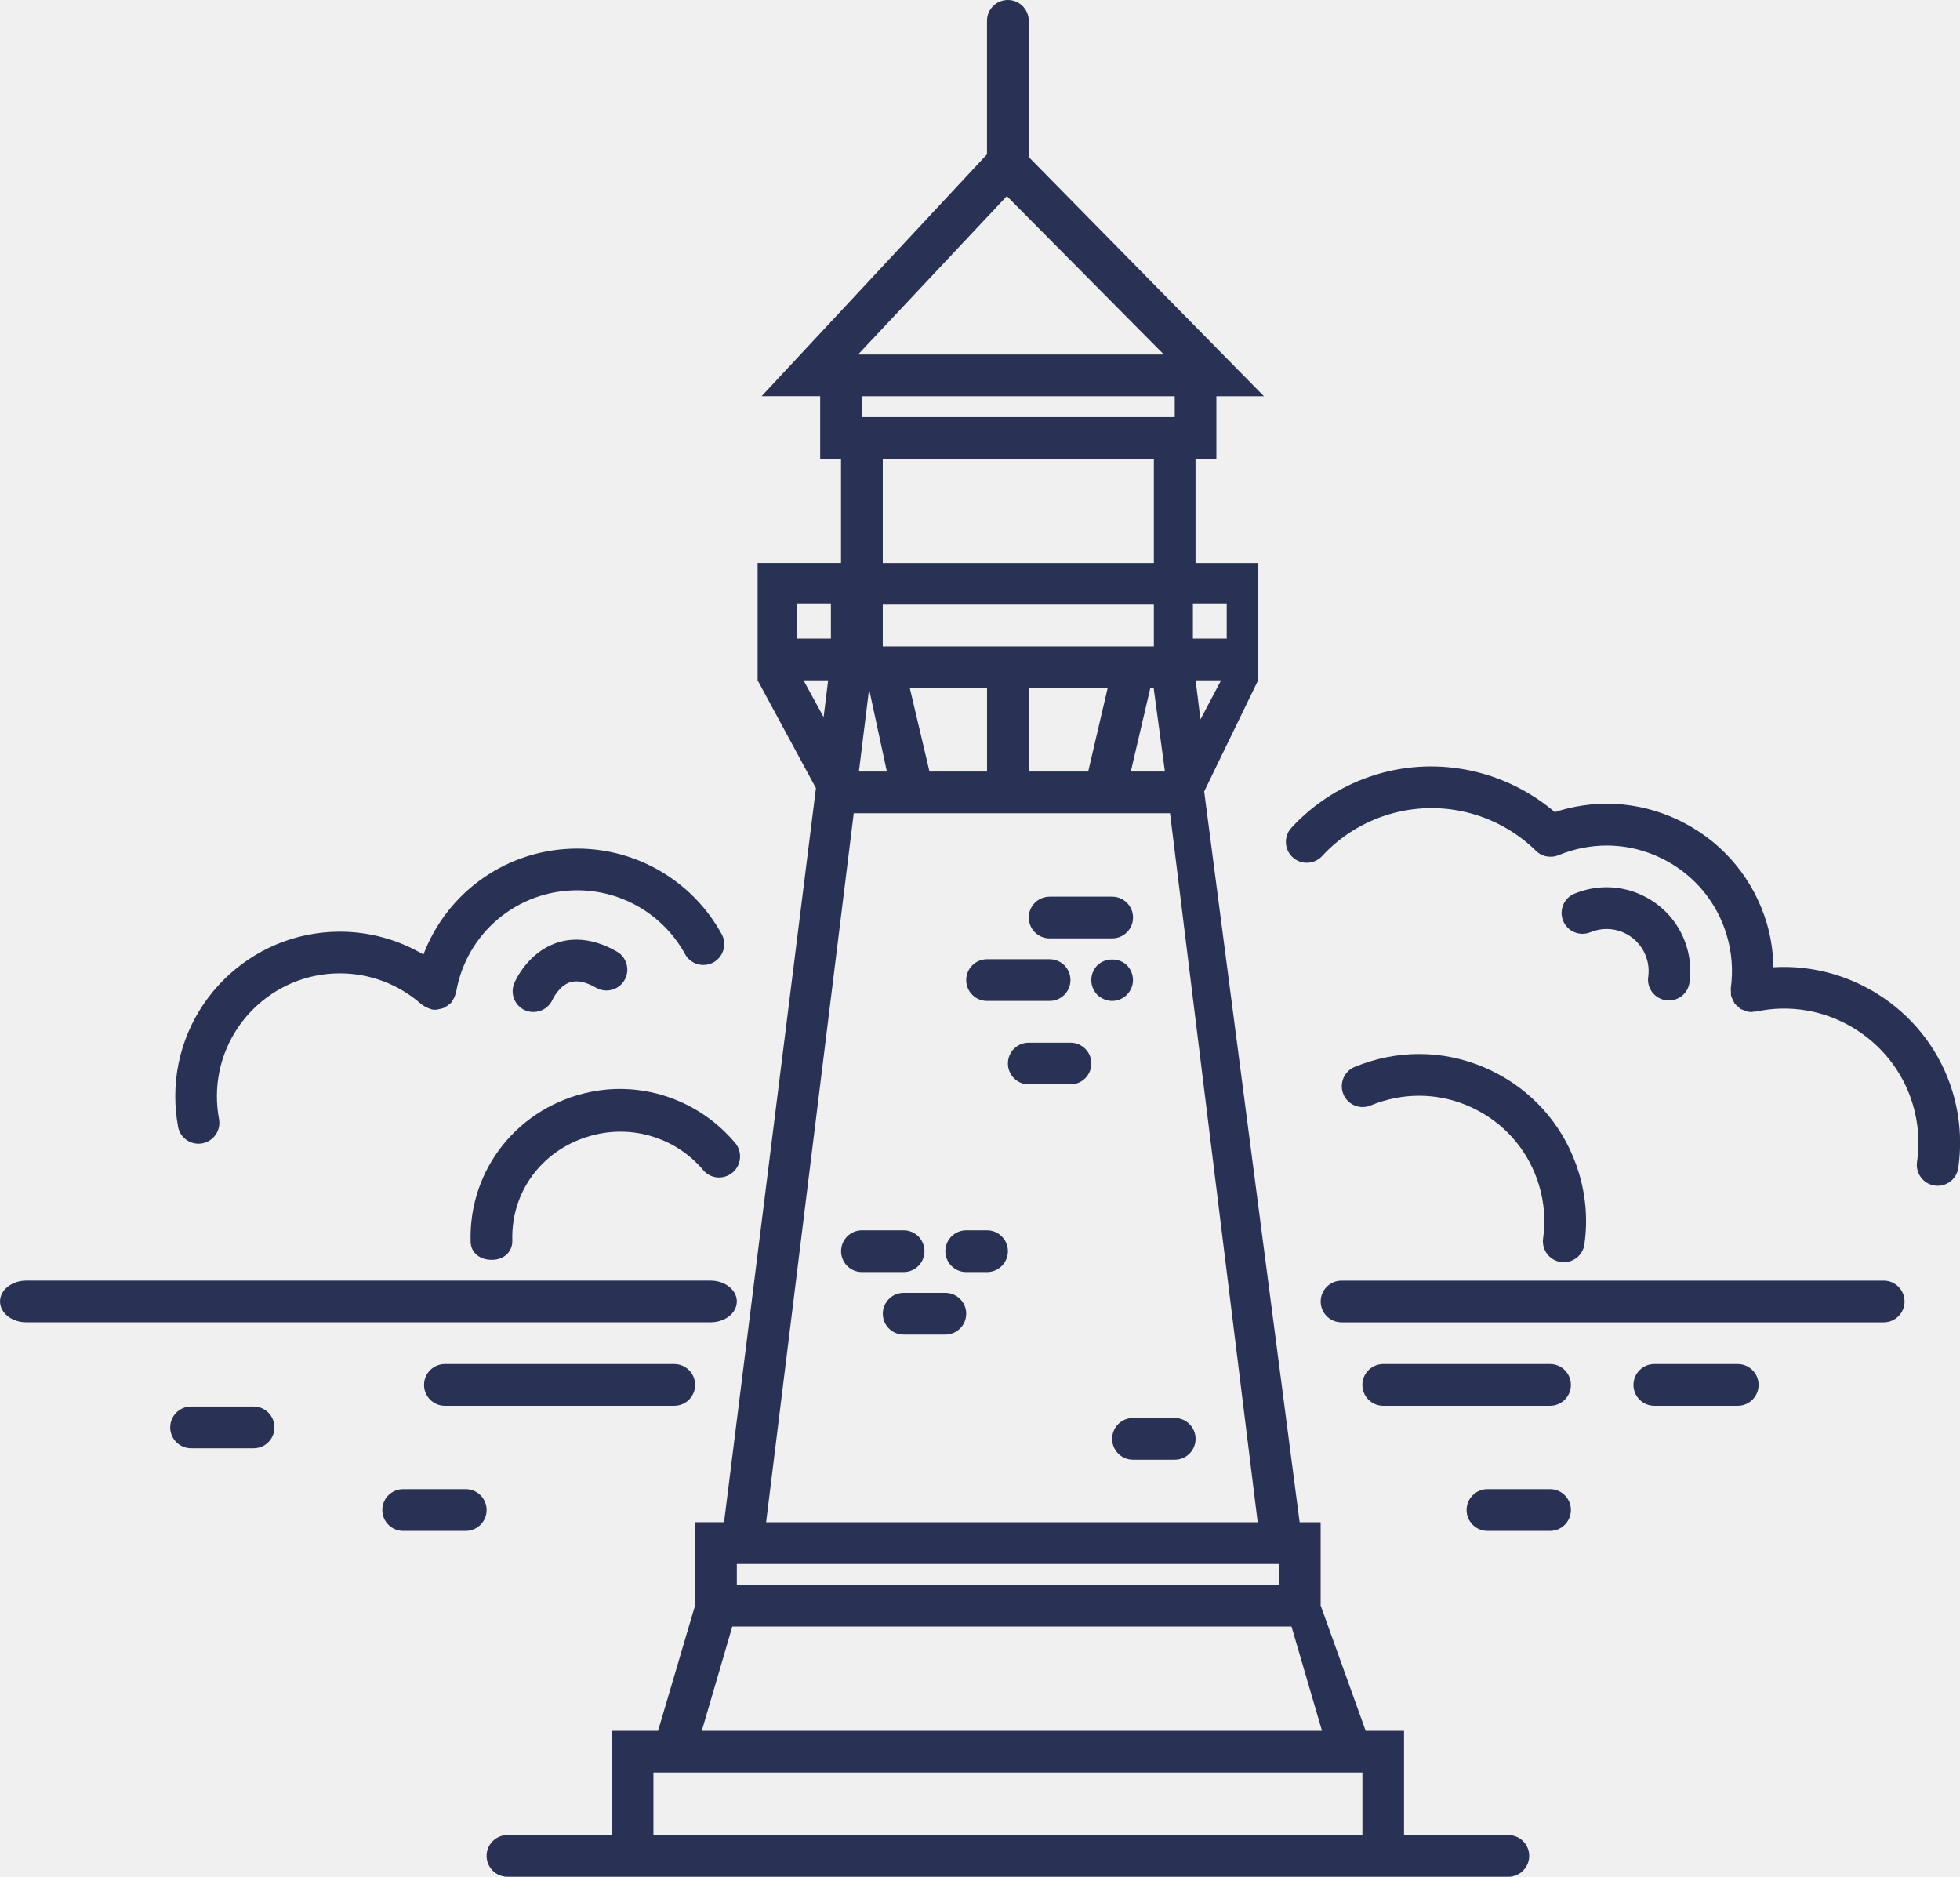
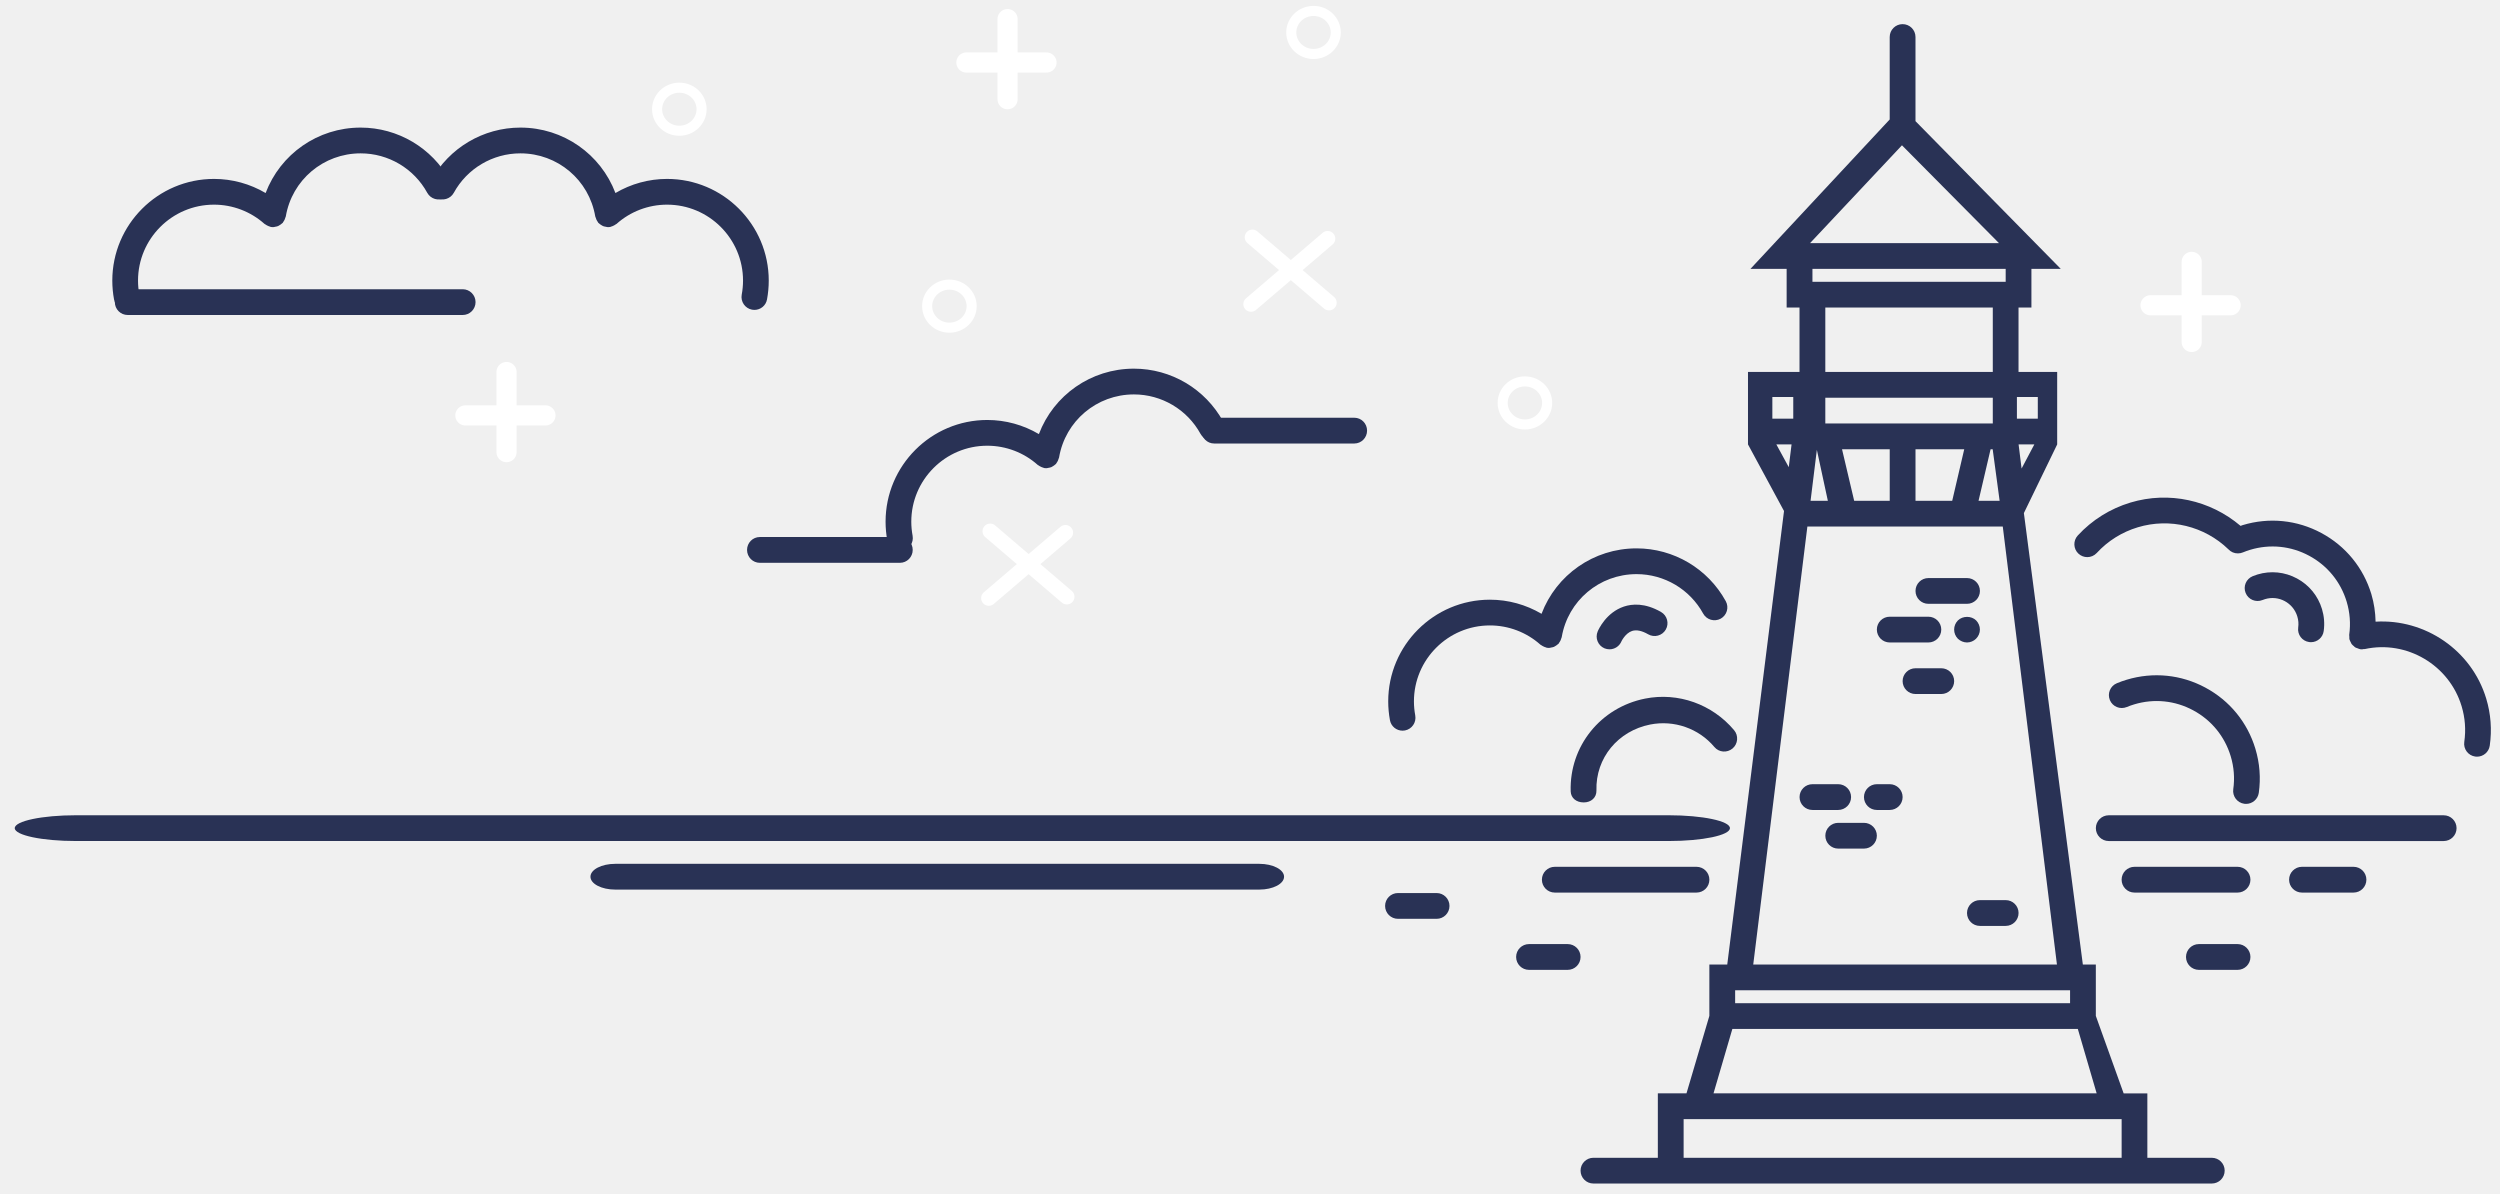
- <svg xmlns="http://www.w3.org/2000/svg" version="1.1" id="svg42" x="0px" y="0px" width="55.42px" height="53.063px" viewBox="8.941 2.705 55.42 53.063" enable-background="new 8.941 2.705 55.42 53.063" xml:space="preserve">
-   <path id="path10" fill="#293255" d="M14.553,35.042c0.036,0,0.072-0.003,0.109-0.01c0.32-0.06,0.531-0.368,0.472-0.688  c-0.039-0.21-0.06-0.426-0.06-0.643c0-1.916,1.56-3.476,3.476-3.476c0.854,0,1.676,0.313,2.312,0.88  c0.011,0.01,0.026,0.013,0.038,0.022c0.033,0.025,0.068,0.044,0.106,0.062c0.034,0.017,0.067,0.031,0.104,0.04  c0.016,0.004,0.029,0.015,0.046,0.018c0.034,0.005,0.066,0.008,0.099,0.008c0.007,0,0.013-0.003,0.019-0.003  c0.026,0,0.049-0.009,0.075-0.014c0.046-0.007,0.091-0.016,0.134-0.033c0.026-0.011,0.048-0.027,0.073-0.042  c0.039-0.024,0.075-0.048,0.108-0.08c0.01-0.01,0.023-0.014,0.032-0.024c0.012-0.014,0.016-0.031,0.026-0.045  c0.025-0.034,0.046-0.069,0.064-0.109c0.014-0.031,0.026-0.062,0.034-0.095c0.004-0.016,0.014-0.029,0.017-0.045  c0.284-1.673,1.725-2.888,3.426-2.888c1.269,0,2.438,0.692,3.049,1.806c0.157,0.284,0.513,0.388,0.801,0.233  c0.285-0.158,0.39-0.516,0.233-0.801c-0.819-1.491-2.383-2.417-4.083-2.417c-1.969,0-3.676,1.218-4.349,2.995  c-0.711-0.419-1.524-0.646-2.362-0.646c-2.567,0-4.655,2.088-4.655,4.655c0,0.289,0.027,0.578,0.079,0.859  C14.026,34.844,14.273,35.042,14.553,35.042z" />
-   <path id="path12" fill="#293255" d="M25.652,33.574c-2.033,0.407-3.465,2.173-3.404,4.243c0.009,0.318,0.271,0.508,0.588,0.508  c0.006,0,0.012,0,0.018,0c0.326,0,0.582-0.219,0.573-0.545c-0.044-1.492,0.989-2.726,2.457-3.019  c1.093-0.217,2.222,0.173,2.942,1.029c0.208,0.249,0.58,0.277,0.83,0.067c0.25-0.209,0.282-0.589,0.071-0.838  C28.73,33.833,27.168,33.271,25.652,33.574z" />
-   <path id="path14" fill="#293255" d="M56.048,30.986c0.026,0.004,0.055,0.006,0.081,0.006c0.29,0,0.543-0.213,0.583-0.509  c0.048-0.339,0.021-0.678-0.078-1.007c-0.183-0.604-0.589-1.102-1.146-1.401c-0.558-0.3-1.197-0.365-1.803-0.183  c-0.076,0.023-0.149,0.05-0.222,0.079c-0.301,0.123-0.447,0.466-0.324,0.768c0.123,0.303,0.468,0.446,0.768,0.325  c0.039-0.016,0.08-0.03,0.119-0.042c0.627-0.191,1.291,0.167,1.479,0.794c0.051,0.166,0.064,0.336,0.04,0.507  C55.5,30.645,55.725,30.942,56.048,30.986z" />
-   <path id="path16" fill="#293255" d="M51.297,33.071c-1.111-0.598-2.391-0.726-3.599-0.362c-0.156,0.047-0.308,0.101-0.454,0.162  c-0.301,0.125-0.443,0.47-0.318,0.771s0.469,0.443,0.771,0.318c0.11-0.046,0.226-0.087,0.343-0.122  c0.906-0.273,1.865-0.178,2.699,0.272c0.835,0.448,1.443,1.194,1.717,2.101c0.149,0.496,0.189,1.004,0.117,1.51  c-0.045,0.322,0.18,0.621,0.502,0.666c0.028,0.005,0.057,0.006,0.083,0.006c0.29,0,0.542-0.213,0.583-0.506  c0.096-0.677,0.043-1.355-0.155-2.015C53.222,34.663,52.41,33.668,51.297,33.071z" />
-   <path id="path18" fill="#293255" d="M64.151,33.576c-0.67-2.224-2.808-3.659-5.064-3.523c-0.01-0.423-0.07-0.844-0.193-1.258  c-0.365-1.208-1.177-2.203-2.289-2.8c-1.112-0.598-2.391-0.727-3.599-0.362c-0.034,0.01-0.065,0.024-0.099,0.036  c-1.389-1.18-3.279-1.597-5.039-1.068c-0.926,0.279-1.76,0.8-2.412,1.509c-0.22,0.239-0.205,0.613,0.035,0.833  c0.113,0.104,0.257,0.156,0.4,0.156c0.158,0,0.316-0.063,0.434-0.19c0.508-0.553,1.16-0.96,1.883-1.177  c1.462-0.44,3.047-0.052,4.145,1.011c0.112,0.12,0.269,0.188,0.434,0.185c0.078,0,0.156-0.015,0.229-0.046  c0.107-0.044,0.218-0.084,0.331-0.118c0.906-0.273,1.865-0.177,2.699,0.272c0.834,0.448,1.443,1.194,1.717,2.101  c0.148,0.496,0.188,1.004,0.117,1.511c-0.005,0.034,0.005,0.066,0.006,0.1c0.002,0.036-0.006,0.071,0.002,0.108  c0.001,0.004,0.004,0.007,0.006,0.012c0.011,0.047,0.035,0.088,0.057,0.13c0.014,0.025,0.021,0.054,0.037,0.077  c0.028,0.039,0.066,0.066,0.102,0.097c0.021,0.019,0.039,0.042,0.063,0.056c0.033,0.021,0.072,0.03,0.111,0.044  c0.034,0.013,0.066,0.031,0.104,0.037c0.006,0.001,0.01,0.004,0.015,0.005c0.028,0.004,0.056,0.006,0.083,0.006  c0.025,0,0.047-0.01,0.072-0.013c0.018-0.002,0.035,0.003,0.053,0c1.92-0.42,3.865,0.729,4.432,2.612  c0.162,0.537,0.203,1.088,0.123,1.638c-0.047,0.323,0.176,0.622,0.498,0.669c0.029,0.004,0.058,0.006,0.086,0.006  c0.287,0,0.54-0.211,0.582-0.504C64.416,35.001,64.362,34.279,64.151,33.576z" />
-   <path id="path20" fill="#293255" d="M29.775,39.503c0-0.326-0.333-0.59-0.744-0.59H9.686  c-0.412,0-0.744,0.264-0.744,0.59s0.333,0.589,0.744,0.589h19.345C29.442,40.092,29.775,39.83,29.775,39.503z" />
-   <path id="path22" fill="#293255" d="M62.204,38.914h-15.33c-0.326,0-0.59,0.264-0.59,0.59s0.264,0.589,0.59,0.589h15.33  c0.325,0,0.589-0.263,0.589-0.589S62.529,38.914,62.204,38.914z" />
-   <path id="path24" fill="#293255" d="M52.77,41.272h-4.717c-0.326,0-0.59,0.264-0.59,0.59s0.264,0.59,0.59,0.59h4.717  c0.325,0,0.589-0.264,0.589-0.59S53.095,41.272,52.77,41.272z" />
-   <path id="path26" fill="#293255" d="M58.076,41.272h-2.358c-0.326,0-0.59,0.264-0.59,0.59s0.264,0.59,0.59,0.59h2.358  c0.326,0,0.59-0.264,0.59-0.59S58.402,41.272,58.076,41.272z" />
-   <path id="path28" fill="#293255" d="M21.521,41.272c-0.326,0-0.59,0.264-0.59,0.59s0.264,0.59,0.59,0.59h6.485  c0.326,0,0.59-0.264,0.59-0.59s-0.264-0.59-0.59-0.59H21.521z" />
-   <path id="path30" fill="#293255" d="M22.11,44.809h-1.769c-0.326,0-0.59,0.264-0.59,0.59s0.264,0.59,0.59,0.59h1.769  c0.326,0,0.59-0.264,0.59-0.59S22.436,44.809,22.11,44.809z" />
-   <path id="path32" fill="#293255" d="M52.77,44.809H51c-0.326,0-0.59,0.264-0.59,0.59s0.264,0.59,0.59,0.59h1.77  c0.325,0,0.589-0.264,0.589-0.59S53.095,44.809,52.77,44.809z" />
-   <path id="path34" fill="#293255" d="M24.026,31.318c0.229,0,0.447-0.135,0.542-0.358c0.001-0.004,0.177-0.378,0.49-0.482  c0.199-0.064,0.446-0.014,0.737,0.153c0.282,0.163,0.643,0.065,0.805-0.216c0.163-0.283,0.065-0.643-0.216-0.805  c-0.743-0.428-1.334-0.371-1.699-0.249c-0.813,0.272-1.164,1.051-1.201,1.139c-0.128,0.3,0.012,0.646,0.311,0.773  C23.871,31.303,23.949,31.318,24.026,31.318z" />
-   <path id="path36" fill="#293255" d="M38.03,28.647c0-0.326,0.264-0.59,0.59-0.59h1.768  c0.326,0,0.59,0.264,0.59,0.59s-0.264,0.589-0.59,0.589H38.62C38.293,29.236,38.03,28.973,38.03,28.647z M40.8,30.834  c0.112-0.112,0.177-0.26,0.177-0.419c0-0.16-0.064-0.307-0.171-0.418c-0.218-0.218-0.612-0.218-0.837,0  c-0.107,0.111-0.171,0.259-0.171,0.418c0,0.159,0.063,0.307,0.171,0.419c0.111,0.106,0.266,0.171,0.418,0.171  C40.542,31.005,40.694,30.94,40.8,30.834z M36.85,31.005h1.77c0.325,0,0.589-0.264,0.589-0.59s-0.264-0.589-0.589-0.589h-1.77  c-0.326,0-0.589,0.263-0.589,0.589S36.524,31.005,36.85,31.005z M39.208,32.185H38.03c-0.326,0-0.59,0.263-0.59,0.589  s0.264,0.59,0.59,0.59h1.179c0.326,0,0.59-0.264,0.59-0.59S39.535,32.185,39.208,32.185z M35.081,38.081  c0-0.326-0.263-0.59-0.589-0.59h-1.179c-0.326,0-0.59,0.264-0.59,0.59s0.264,0.59,0.59,0.59h1.179  C34.818,38.67,35.081,38.407,35.081,38.081z M42.157,42.797h-1.18c-0.326,0-0.59,0.264-0.59,0.59s0.264,0.59,0.59,0.59h1.18  c0.326,0,0.59-0.264,0.59-0.59S42.483,42.797,42.157,42.797z M35.671,39.26h-1.179c-0.326,0-0.589,0.264-0.589,0.589  c0,0.326,0.263,0.59,0.589,0.59h1.179c0.326,0,0.59-0.264,0.59-0.59C36.261,39.524,35.997,39.26,35.671,39.26z M36.85,37.491h-0.589  c-0.326,0-0.59,0.264-0.59,0.59s0.264,0.59,0.59,0.59h0.589c0.326,0,0.59-0.264,0.59-0.59S37.176,37.491,36.85,37.491z   M52.18,55.178c0,0.326-0.264,0.59-0.59,0.59H23.289c-0.326,0-0.589-0.264-0.589-0.59c0-0.325,0.264-0.589,0.589-0.589h2.948v-2.948  h1.311l1.047-3.545v-2.352h0.819l2.598-20.755l-1.649-3.049v-3.317h2.358v-2.948h-0.589v-1.769h-1.656l6.373-6.838V3.294  c0-0.326,0.264-0.589,0.59-0.589s0.59,0.263,0.59,0.589v3.851l6.65,6.762h-1.344v1.769h-0.59v2.948h1.769v3.317l-1.524,3.142  l2.699,20.662h0.594v2.352l1.273,3.545h1.085v2.948h2.948C51.917,54.589,52.18,54.853,52.18,55.178z M29.775,47.514h15.329v-0.59  H29.775V47.514z M36.85,24.52v-2.358h-2.183l0.556,2.358H36.85z M41.567,19.803h-7.665v1.179h7.665V19.803z M33.227,24.52h0.791  l-0.503-2.331L33.227,24.52z M38.03,24.52h1.68l0.55-2.358H38.03V24.52z M40.915,24.52h0.965l-0.318-2.358h-0.096L40.915,24.52z   M43.468,21.941h-0.72l0.137,1.104L43.468,21.941z M42.671,19.769v0.993h0.956v-0.993H42.671z M33.203,12.728h8.647L37.41,8.25  L33.203,12.728z M33.313,13.907v0.59h8.844v-0.59H33.313z M33.902,18.624h7.665v-2.948h-7.665V18.624z M31.478,20.762h0.957v-0.993  h-0.957V20.762z M32.229,22.982l0.128-1.041h-0.696L32.229,22.982z M30.603,45.745h13.9l-2.479-20.046h-8.943L30.603,45.745z   M28.785,51.641h17.536l-0.862-2.947H29.647L28.785,51.641z M47.463,52.821H27.417v1.769h20.047V52.821z" />
-   <path id="path30-6" fill="#293255" d="M16.112,42.473h-1.769c-0.326,0-0.589,0.264-0.589,0.59  s0.264,0.59,0.589,0.59h1.769c0.326,0,0.589-0.264,0.589-0.59S16.438,42.473,16.112,42.473z" />
+ <svg xmlns="http://www.w3.org/2000/svg" version="1.1" id="svg42" x="0px" y="0px" width="55.42" height="26.463" viewBox="0 2 114.42 5.268" enable-background="new 8.941 2.705 55.42 53.063" xml:space="preserve">
+   <defs id="defs27" />
+   <path id="path10" d="m 64.192,10.758 c 0.036,0 0.072,-0.003 0.109,-0.01 0.32,-0.06 0.531,-0.368 0.472,-0.688 -0.039,-0.21 -0.06,-0.426 -0.06,-0.643 0,-1.916 1.56,-3.476 3.476,-3.476 0.854,0 1.676,0.313 2.312,0.88 0.011,0.01 0.026,0.013 0.038,0.022 0.033,0.025 0.068,0.044 0.106,0.062 0.034,0.017 0.067,0.031 0.104,0.04 0.016,0.004 0.029,0.015 0.046,0.018 0.034,0.005 0.066,0.008 0.099,0.008 0.007,0 0.013,-0.003 0.019,-0.003 0.026,0 0.049,-0.009 0.075,-0.014 0.046,-0.007 0.091,-0.016 0.134,-0.033 0.026,-0.011 0.048,-0.027 0.073,-0.042 0.039,-0.024 0.075,-0.048 0.108,-0.08 0.01,-0.01 0.023,-0.014 0.032,-0.024 0.012,-0.014 0.016,-0.031 0.026,-0.045 0.025,-0.034 0.046,-0.069 0.064,-0.109 0.014,-0.031 0.026,-0.062 0.034,-0.095 0.004,-0.016 0.014,-0.029 0.017,-0.045 0.284,-1.673 1.725,-2.888 3.426,-2.888 1.269,0 2.438,0.692 3.049,1.806 0.157,0.284 0.513,0.388 0.801,0.233 0.285,-0.158 0.39,-0.516 0.233,-0.801 -0.819,-1.491 -2.383,-2.417 -4.083,-2.417 -1.969,0 -3.676,1.218 -4.349,2.995 -0.711,-0.419 -1.524,-0.646 -2.362,-0.646 -2.567,0 -4.655,2.088 -4.655,4.655 0,0.289 0.027,0.578 0.079,0.859 0.05,0.283 0.297,0.481 0.577,0.481 z" style="fill:#293255" />
+   <path id="path12" d="m 75.291,9.29 c -2.033,0.407 -3.465,2.173 -3.404,4.243 0.009,0.318 0.271,0.508 0.588,0.508 0.006,0 0.012,0 0.018,0 0.326,0 0.582,-0.219 0.573,-0.545 -0.044,-1.492 0.989,-2.726 2.457,-3.019 1.093,-0.217 2.222,0.173 2.942,1.029 0.208,0.249 0.58,0.277 0.83,0.067 0.25,-0.209 0.282,-0.589 0.071,-0.838 -0.997,-1.186 -2.559,-1.748 -4.075,-1.445 z" style="fill:#293255" />
+   <path id="path14" d="m 105.687,6.702 c 0.026,0.004 0.055,0.006 0.081,0.006 0.29,0 0.543,-0.213 0.583,-0.509 0.048,-0.339 0.021,-0.678 -0.078,-1.007 -0.183,-0.604 -0.589,-1.102 -1.146,-1.401 -0.558,-0.3 -1.197,-0.365 -1.803,-0.183 -0.076,0.023 -0.149,0.05 -0.222,0.079 -0.301,0.123 -0.447,0.466 -0.324,0.768 0.123,0.303 0.468,0.446 0.768,0.325 0.039,-0.016 0.08,-0.03 0.119,-0.042 0.627,-0.191 1.291,0.167 1.479,0.794 0.051,0.166 0.064,0.336 0.04,0.507 -0.045,0.322 0.18,0.619 0.503,0.663 z" style="fill:#293255" />
+   <path id="path16" d="M 100.936,8.787 C 99.825,8.189 98.545,8.061 97.337,8.425 c -0.156,0.047 -0.308,0.101 -0.454,0.162 -0.301,0.125 -0.443,0.47 -0.318,0.771 0.125,0.301 0.469,0.443 0.771,0.318 0.11,-0.046 0.226,-0.087 0.343,-0.122 0.906,-0.273 1.865,-0.178 2.699,0.272 0.835,0.448 1.443,1.194 1.717,2.101 0.149,0.496 0.189,1.004 0.117,1.51 -0.045,0.322 0.18,0.621 0.502,0.666 0.028,0.005 0.057,0.006 0.083,0.006 0.29,0 0.542,-0.213 0.583,-0.506 0.096,-0.677 0.043,-1.355 -0.155,-2.015 -0.364,-1.209 -1.176,-2.204 -2.289,-2.801 z" style="fill:#293255" />
+   <path id="path18" d="m 113.79,9.292 c -0.67,-2.224 -2.808,-3.659 -5.064,-3.523 -0.01,-0.423 -0.07,-0.844 -0.193,-1.258 -0.365,-1.208 -1.177,-2.203 -2.289,-2.8 -1.112,-0.598 -2.391,-0.727 -3.599,-0.362 -0.034,0.01 -0.065,0.024 -0.099,0.036 -1.389,-1.18 -3.279,-1.597 -5.039,-1.068 -0.926,0.279 -1.76,0.8 -2.412,1.509 -0.22,0.239 -0.205,0.613 0.035,0.833 0.113,0.104 0.257,0.156 0.4,0.156 0.158,0 0.316,-0.063 0.434,-0.19 0.508,-0.553 1.16,-0.96 1.883,-1.177 1.462,-0.44 3.047,-0.052 4.145,1.011 0.112,0.12 0.269,0.188 0.434,0.185 0.078,0 0.156,-0.015 0.229,-0.046 0.107,-0.044 0.218,-0.084 0.331,-0.118 0.906,-0.273 1.865,-0.177 2.699,0.272 0.834,0.448 1.443,1.194 1.717,2.101 0.148,0.496 0.188,1.004 0.117,1.511 -0.005,0.034 0.005,0.066 0.006,0.1 0.002,0.036 -0.006,0.071 0.002,0.108 0.001,0.004 0.004,0.007 0.006,0.012 0.011,0.047 0.035,0.088 0.057,0.13 0.014,0.025 0.021,0.054 0.037,0.077 0.028,0.039 0.066,0.066 0.102,0.097 0.021,0.019 0.039,0.042 0.063,0.056 0.033,0.021 0.072,0.03 0.111,0.044 0.034,0.013 0.066,0.031 0.104,0.037 0.006,0.001 0.01,0.004 0.015,0.005 0.028,0.004 0.056,0.006 0.083,0.006 0.025,0 0.047,-0.01 0.072,-0.013 0.018,-0.002 0.035,0.003 0.053,0 1.92,-0.42 3.865,0.729 4.432,2.612 0.162,0.537 0.203,1.088 0.123,1.638 -0.047,0.323 0.176,0.622 0.498,0.669 0.029,0.004 0.058,0.006 0.086,0.006 0.287,0 0.54,-0.211 0.582,-0.504 0.104,-0.727 0.05,-1.449 -0.161,-2.152 z" style="fill:#293255" />
+   <path id="path20" d="m 79.176,15.219 c 0,-0.326 -1.255,-0.59 -2.803,-0.59 H 3.478 c -1.552,0 -2.803,0.264 -2.803,0.59 0,0.326 1.255,0.589 2.803,0.589 h 72.894 c 1.549,0 2.803,-0.262 2.803,-0.589 z" style="fill:#293255;stroke-width:1.941" />
+   <path id="path22" d="M 111.843,14.63 H 96.513 c -0.326,0 -0.59,0.264 -0.59,0.59 0,0.326 0.264,0.589 0.59,0.589 h 15.33 c 0.325,0 0.589,-0.263 0.589,-0.589 0,-0.326 -0.264,-0.59 -0.589,-0.59 z" style="fill:#293255" />
+   <path id="path24" d="m 102.409,16.988 h -4.717 c -0.326,0 -0.59,0.264 -0.59,0.59 0,0.326 0.264,0.59 0.59,0.59 h 4.717 c 0.325,0 0.589,-0.264 0.589,-0.59 0,-0.326 -0.264,-0.59 -0.589,-0.59 z" style="fill:#293255" />
+   <path id="path26" d="m 107.715,16.988 h -2.358 c -0.326,0 -0.59,0.264 -0.59,0.59 0,0.326 0.264,0.59 0.59,0.59 h 2.358 c 0.326,0 0.59,-0.264 0.59,-0.59 0,-0.326 -0.264,-0.59 -0.59,-0.59 z" style="fill:#293255" />
+   <path id="path28" d="m 71.16,16.988 c -0.326,0 -0.59,0.264 -0.59,0.59 0,0.326 0.264,0.59 0.59,0.59 h 6.485 c 0.326,0 0.59,-0.264 0.59,-0.59 0,-0.326 -0.264,-0.59 -0.59,-0.59 z" style="fill:#293255" />
+   <path id="path30" d="m 71.749,20.525 h -1.769 c -0.326,0 -0.59,0.264 -0.59,0.59 0,0.326 0.264,0.59 0.59,0.59 h 1.769 c 0.326,0 0.59,-0.264 0.59,-0.59 0,-0.326 -0.264,-0.59 -0.59,-0.59 z" style="fill:#293255" />
+   <path id="path32" d="m 102.409,20.525 h -1.77 c -0.326,0 -0.59,0.264 -0.59,0.59 0,0.326 0.264,0.59 0.59,0.59 h 1.77 c 0.325,0 0.589,-0.264 0.589,-0.59 0,-0.326 -0.264,-0.59 -0.589,-0.59 z" style="fill:#293255" />
+   <path id="path34" d="m 73.665,7.034 c 0.229,0 0.447,-0.135 0.542,-0.358 0.001,-0.004 0.177,-0.378 0.49,-0.482 0.199,-0.064 0.446,-0.014 0.737,0.153 0.282,0.163 0.643,0.065 0.805,-0.216 0.163,-0.283 0.065,-0.643 -0.216,-0.805 -0.743,-0.428 -1.334,-0.371 -1.699,-0.249 -0.813,0.272 -1.164,1.051 -1.201,1.139 -0.128,0.3 0.012,0.646 0.311,0.773 0.076,0.03 0.154,0.045 0.231,0.045 z" style="fill:#293255" />
+   <path id="path36" d="m 87.669,4.363 c 0,-0.326 0.264,-0.59 0.59,-0.59 h 1.768 c 0.326,0 0.59,0.264 0.59,0.59 0,0.326 -0.264,0.589 -0.59,0.589 h -1.768 c -0.327,0 -0.59,-0.263 -0.59,-0.589 z m 2.77,2.187 c 0.112,-0.112 0.177,-0.26 0.177,-0.419 0,-0.16 -0.064,-0.307 -0.171,-0.418 -0.218,-0.218 -0.612,-0.218 -0.837,0 -0.107,0.111 -0.171,0.259 -0.171,0.418 0,0.159 0.063,0.307 0.171,0.419 0.111,0.106 0.266,0.171 0.418,0.171 0.155,0 0.307,-0.065 0.413,-0.171 z m -3.95,0.171 h 1.77 c 0.325,0 0.589,-0.264 0.589,-0.59 0,-0.326 -0.264,-0.589 -0.589,-0.589 h -1.77 c -0.326,0 -0.589,0.263 -0.589,0.589 0,0.326 0.263,0.59 0.589,0.59 z m 2.358,1.18 h -1.178 c -0.326,0 -0.59,0.263 -0.59,0.589 0,0.326 0.264,0.59 0.59,0.59 h 1.179 c 0.326,0 0.59,-0.264 0.59,-0.59 0,-0.326 -0.264,-0.589 -0.591,-0.589 z m -4.127,5.896 c 0,-0.326 -0.263,-0.59 -0.589,-0.59 h -1.179 c -0.326,0 -0.59,0.264 -0.59,0.59 0,0.326 0.264,0.59 0.59,0.59 h 1.179 c 0.326,-0.001 0.589,-0.264 0.589,-0.59 z m 7.076,4.716 h -1.18 c -0.326,0 -0.59,0.264 -0.59,0.59 0,0.326 0.264,0.59 0.59,0.59 h 1.18 c 0.326,0 0.59,-0.264 0.59,-0.59 0,-0.326 -0.264,-0.59 -0.59,-0.59 z m -6.486,-3.537 h -1.179 c -0.326,0 -0.589,0.264 -0.589,0.589 0,0.326 0.263,0.59 0.589,0.59 h 1.179 c 0.326,0 0.59,-0.264 0.59,-0.59 0,-0.325 -0.264,-0.589 -0.59,-0.589 z m 1.179,-1.769 h -0.589 c -0.326,0 -0.59,0.264 -0.59,0.59 0,0.326 0.264,0.59 0.59,0.59 h 0.589 c 0.326,0 0.59,-0.264 0.59,-0.59 0,-0.326 -0.264,-0.59 -0.59,-0.59 z m 15.33,17.687 c 0,0.326 -0.264,0.59 -0.59,0.59 H 72.928 c -0.326,0 -0.589,-0.264 -0.589,-0.59 0,-0.325 0.264,-0.589 0.589,-0.589 h 2.948 v -2.948 h 1.311 l 1.047,-3.545 v -2.352 h 0.819 l 2.598,-20.755 -1.649,-3.049 V -5.661 h 2.358 v -2.948 h -0.589 v -1.769 h -1.656 l 6.373,-6.838 v -3.774 c 0,-0.326 0.264,-0.589 0.59,-0.589 0.326,0 0.59,0.263 0.59,0.589 v 3.851 l 6.65,6.762 h -1.344 v 1.769 h -0.59 v 2.948 h 1.769 v 3.317 l -1.524,3.142 2.699,20.662 h 0.594 v 2.352 l 1.273,3.545 h 1.085 v 2.948 h 2.948 c 0.328,-0.001 0.591,0.263 0.591,0.588 z M 79.414,23.23 h 15.329 v -0.59 h -15.329 z m 7.075,-22.994 V -2.122 h -2.183 l 0.556,2.358 z m 4.717,-4.717 h -7.665 v 1.179 h 7.665 z m -8.34,4.717 h 0.791 l -0.503,-2.331 z m 4.803,0 h 1.68 l 0.55,-2.358 h -2.23 z m 2.885,0 h 0.965 l -0.318,-2.358 h -0.096 z m 2.553,-2.579 h -0.72 l 0.137,1.104 z m -0.797,-2.172 v 0.993 h 0.956 v -0.993 z m -9.468,-7.041 h 8.647 l -4.44,-4.478 z m 0.11,1.179 v 0.59 h 8.844 v -0.59 z m 0.589,4.717 h 7.665 v -2.948 h -7.665 z m -2.424,2.138 h 0.957 v -0.993 h -0.957 z m 0.751,2.22 0.128,-1.041 h -0.696 z m -1.626,22.763 h 13.9 l -2.479,-20.046 h -8.943 z m -1.818,5.896 h 17.536 l -0.862,-2.947 h -15.812 z m 18.678,1.18 h -20.046 v 1.769 h 20.047 v -1.769 z" style="fill:#293255" />
+   <path id="path30-6" d="m 65.751,18.189 h -1.769 c -0.326,0 -0.589,0.264 -0.589,0.59 0,0.326 0.264,0.59 0.589,0.59 h 1.769 c 0.326,0 0.589,-0.264 0.589,-0.59 0,-0.326 -0.263,-0.59 -0.589,-0.59 z" style="fill:#293255" />
+   <path id="path10-5" d="m 41.187,2.533 c 0.036,0 0.072,-0.003 0.109,-0.01 0.32,-0.06 0.531,-0.368 0.472,-0.688 -0.039,-0.21 -0.06,-0.426 -0.06,-0.643 0,-1.916 1.56,-3.476 3.476,-3.476 0.854,0 1.676,0.313 2.312,0.88 0.011,0.01 0.026,0.013 0.038,0.022 0.033,0.025 0.068,0.044 0.106,0.062 0.034,0.017 0.067,0.031 0.104,0.04 0.016,0.004 0.029,0.015 0.046,0.018 0.034,0.005 0.066,0.008 0.099,0.008 0.007,0 0.013,-0.003 0.019,-0.003 0.026,0 0.049,-0.009 0.075,-0.014 0.046,-0.007 0.091,-0.016 0.134,-0.033 0.026,-0.011 0.048,-0.027 0.073,-0.042 0.039,-0.024 0.075,-0.048 0.108,-0.08 0.01,-0.01 0.023,-0.014 0.032,-0.024 0.012,-0.014 0.016,-0.031 0.026,-0.045 0.025,-0.034 0.046,-0.069 0.064,-0.109 0.014,-0.031 0.026,-0.062 0.034,-0.095 0.004,-0.016 0.014,-0.029 0.017,-0.045 0.284,-1.673 1.725,-2.888 3.426,-2.888 1.269,0 2.438,0.692 3.049,1.806 0.157,0.284 0.513,0.388 0.801,0.233 0.285,-0.158 0.39,-0.516 0.233,-0.801 -0.819,-1.491 -2.383,-2.417 -4.083,-2.417 -1.969,0 -3.676,1.218 -4.349,2.995 -0.711,-0.419 -1.524,-0.646 -2.362,-0.646 -2.567,0 -4.655,2.088 -4.655,4.655 0,0.289 0.027,0.578 0.079,0.859 0.05,0.283 0.297,0.481 0.577,0.481 z" style="fill:#293255;stroke-width:1" />
+   <path id="path28-8" d="m 34.775,1.895 c -0.322,0 -0.584,0.264 -0.584,0.59 0,0.326 0.261,0.59 0.584,0.59 h 6.414 c 0.322,0 0.584,-0.264 0.584,-0.59 0,-0.326 -0.261,-0.59 -0.584,-0.59 z" style="fill:#293255;stroke-width:0.994" />
+   <path id="path28-8-6" d="m 55.57,-3.565 c -0.322,0 -0.584,0.264 -0.584,0.59 0,0.326 0.261,0.59 0.584,0.59 h 6.414 c 0.322,0 0.584,-0.264 0.584,-0.59 0,-0.326 -0.261,-0.59 -0.584,-0.59 z" style="fill:#293255;stroke-width:0.994" />
+   <path id="path22-2" d="m 57.636,16.852 h -29.478 c -0.627,0 -1.134,0.264 -1.134,0.59 0,0.326 0.508,0.589 1.134,0.589 h 29.478 c 0.625,0 1.133,-0.263 1.133,-0.589 0,-0.326 -0.508,-0.59 -1.133,-0.59 z" style="fill:#293255;stroke-width:1.387" />
+   <path id="path10-3" d="m 5.796,-8.5 c 0.036,0 0.072,-0.003 0.109,-0.01 0.32,-0.06 0.531,-0.368 0.472,-0.688 -0.039,-0.21 -0.06,-0.426 -0.06,-0.643 0,-1.916 1.56,-3.476 3.476,-3.476 0.854,0 1.676,0.313 2.312,0.88 0.011,0.01 0.026,0.013 0.038,0.022 0.033,0.025 0.068,0.044 0.106,0.062 0.034,0.017 0.067,0.031 0.104,0.04 0.016,0.004 0.029,0.015 0.046,0.018 0.034,0.005 0.066,0.008 0.099,0.008 0.007,0 0.013,-0.003 0.019,-0.003 0.026,0 0.049,-0.009 0.075,-0.014 0.046,-0.007 0.091,-0.016 0.134,-0.033 0.026,-0.011 0.048,-0.027 0.073,-0.042 0.039,-0.024 0.075,-0.048 0.108,-0.08 0.01,-0.01 0.023,-0.014 0.032,-0.024 0.012,-0.014 0.016,-0.031 0.026,-0.045 0.025,-0.034 0.046,-0.069 0.064,-0.109 0.014,-0.031 0.026,-0.062 0.034,-0.095 0.004,-0.016 0.014,-0.029 0.017,-0.045 0.284,-1.673 1.725,-2.888 3.426,-2.888 1.269,0 2.438,0.692 3.049,1.806 0.157,0.284 0.513,0.388 0.801,0.233 0.285,-0.158 0.39,-0.516 0.233,-0.801 -0.819,-1.491 -2.383,-2.417 -4.083,-2.417 -1.969,0 -3.676,1.218 -4.349,2.995 -0.711,-0.419 -1.524,-0.646 -2.362,-0.646 -2.567,0 -4.655,2.088 -4.655,4.655 0,0.289 0.027,0.578 0.079,0.859 0.05,0.283 0.297,0.481 0.577,0.481 z" style="fill:#293255;stroke-width:1" />
+   <path id="path10-3-7" d="m 34.528,-8.5 c -0.036,0 -0.072,-0.003 -0.109,-0.01 -0.32,-0.06 -0.531,-0.368 -0.472,-0.688 0.039,-0.21 0.06,-0.426 0.06,-0.643 0,-1.916 -1.56,-3.476 -3.476,-3.476 -0.854,0 -1.676,0.313 -2.312,0.88 -0.011,0.01 -0.026,0.013 -0.038,0.022 -0.033,0.025 -0.068,0.044 -0.106,0.062 -0.034,0.017 -0.067,0.031 -0.104,0.04 -0.016,0.004 -0.029,0.015 -0.046,0.018 -0.034,0.005 -0.066,0.008 -0.099,0.008 -0.007,0 -0.013,-0.003 -0.019,-0.003 -0.026,0 -0.049,-0.009 -0.075,-0.014 -0.046,-0.007 -0.091,-0.016 -0.134,-0.033 -0.026,-0.011 -0.048,-0.027 -0.073,-0.042 -0.039,-0.024 -0.075,-0.048 -0.108,-0.08 -0.01,-0.01 -0.023,-0.014 -0.032,-0.024 -0.012,-0.014 -0.016,-0.031 -0.026,-0.045 -0.025,-0.034 -0.046,-0.069 -0.064,-0.109 -0.014,-0.031 -0.026,-0.062 -0.034,-0.095 -0.004,-0.016 -0.014,-0.029 -0.017,-0.045 -0.284,-1.673 -1.725,-2.888 -3.426,-2.888 -1.269,0 -2.438,0.692 -3.049,1.806 -0.157,0.284 -0.513,0.388 -0.801,0.233 -0.285,-0.158 -0.39,-0.516 -0.233,-0.801 0.819,-1.491 2.383,-2.417 4.083,-2.417 1.969,0 3.676,1.218 4.349,2.995 0.711,-0.419 1.524,-0.646 2.362,-0.646 2.567,0 4.655,2.088 4.655,4.655 0,0.289 -0.027,0.578 -0.079,0.859 -0.05,0.283 -0.297,0.481 -0.577,0.481 z" style="fill:#293255;stroke-width:1" />
+   <path id="path22-3" d="M 21.176,-9.446 H 5.846 c -0.326,0 -0.59,0.264 -0.59,0.59 0,0.326 0.264,0.589 0.59,0.589 h 15.33 c 0.325,0 0.589,-0.263 0.589,-0.589 0,-0.326 -0.264,-0.59 -0.589,-0.59 z" style="fill:#293255;stroke-width:1" />
+   <path style="fill:none;stroke:#ffffff;stroke-width:0.922;stroke-linecap:round;stroke-linejoin:miter;stroke-miterlimit:4;stroke-dasharray:none;stroke-opacity:1" d="m 46.114,-21.809 v 3.666" id="path980" />
+   <path style="fill:none;stroke:#ffffff;stroke-width:0.922;stroke-linecap:round;stroke-linejoin:miter;stroke-miterlimit:4;stroke-dasharray:none;stroke-opacity:1" d="m 47.896,-19.823 h -3.666" id="path980-2" />
+   <path style="fill:none;stroke:#ffffff;stroke-width:0.922;stroke-linecap:round;stroke-linejoin:miter;stroke-miterlimit:4;stroke-dasharray:none;stroke-opacity:1" d="m 100.309,-10.698 v 3.666" id="path980-5" />
+   <path style="fill:none;stroke:#ffffff;stroke-width:0.922;stroke-linecap:round;stroke-linejoin:miter;stroke-miterlimit:4;stroke-dasharray:none;stroke-opacity:1" d="M 102.091,-8.712 H 98.425" id="path980-2-2" />
+   <path style="fill:none;stroke:#ffffff;stroke-width:0.922;stroke-linecap:round;stroke-linejoin:miter;stroke-miterlimit:4;stroke-dasharray:none;stroke-opacity:1" d="m 23.183,-5.657 v 3.666" id="path980-86" />
+   <path style="fill:none;stroke:#ffffff;stroke-width:0.922;stroke-linecap:round;stroke-linejoin:miter;stroke-miterlimit:4;stroke-dasharray:none;stroke-opacity:1" d="m 24.965,-3.671 h -3.666" id="path980-2-8" />
+   <ellipse style="opacity:1;fill:none;fill-opacity:1;stroke:#ffffff;stroke-width:0.461;stroke-linecap:round;stroke-miterlimit:4;stroke-dasharray:none;stroke-opacity:1" id="path1031" cx="60.117" cy="-21.198" rx="1.018" ry="0.985" />
+   <ellipse style="opacity:1;fill:none;fill-opacity:1;stroke:#ffffff;stroke-width:0.461;stroke-linecap:round;stroke-miterlimit:4;stroke-dasharray:none;stroke-opacity:1" id="path1031-2" cx="69.792" cy="-4.242" rx="1.018" ry="0.985" />
+   <ellipse style="opacity:1;fill:none;fill-opacity:1;stroke:#ffffff;stroke-width:0.461;stroke-linecap:round;stroke-miterlimit:4;stroke-dasharray:none;stroke-opacity:1" id="path1031-5" cx="31.092" cy="-17.685" rx="1.018" ry="0.985" />
+   <ellipse style="opacity:1;fill:none;fill-opacity:1;stroke:#ffffff;stroke-width:0.461;stroke-linecap:round;stroke-miterlimit:4;stroke-dasharray:none;stroke-opacity:1" id="path1031-7" cx="43.452" cy="-8.672" rx="1.018" ry="0.985" />
+   <path style="fill:none;stroke:#ffffff;stroke-width:0.701;stroke-linecap:round;stroke-linejoin:miter;stroke-miterlimit:4;stroke-dasharray:none;stroke-opacity:1" d="m 57.255,-8.764 3.508,-2.998" id="path1060" />
+   <path style="fill:none;stroke:#ffffff;stroke-width:0.701;stroke-linecap:round;stroke-linejoin:miter;stroke-miterlimit:4;stroke-dasharray:none;stroke-opacity:1" d="m 60.827,-8.828 -3.508,-2.998" id="path1060-6" />
+   <path style="fill:none;stroke:#ffffff;stroke-width:0.701;stroke-linecap:round;stroke-linejoin:miter;stroke-miterlimit:4;stroke-dasharray:none;stroke-opacity:1" d="M 45.255,4.692 48.763,1.694" id="path1060-4" />
+   <path style="fill:none;stroke:#ffffff;stroke-width:0.701;stroke-linecap:round;stroke-linejoin:miter;stroke-miterlimit:4;stroke-dasharray:none;stroke-opacity:1" d="M 48.826,4.629 45.318,1.63" id="path1060-6-7" />
</svg>
